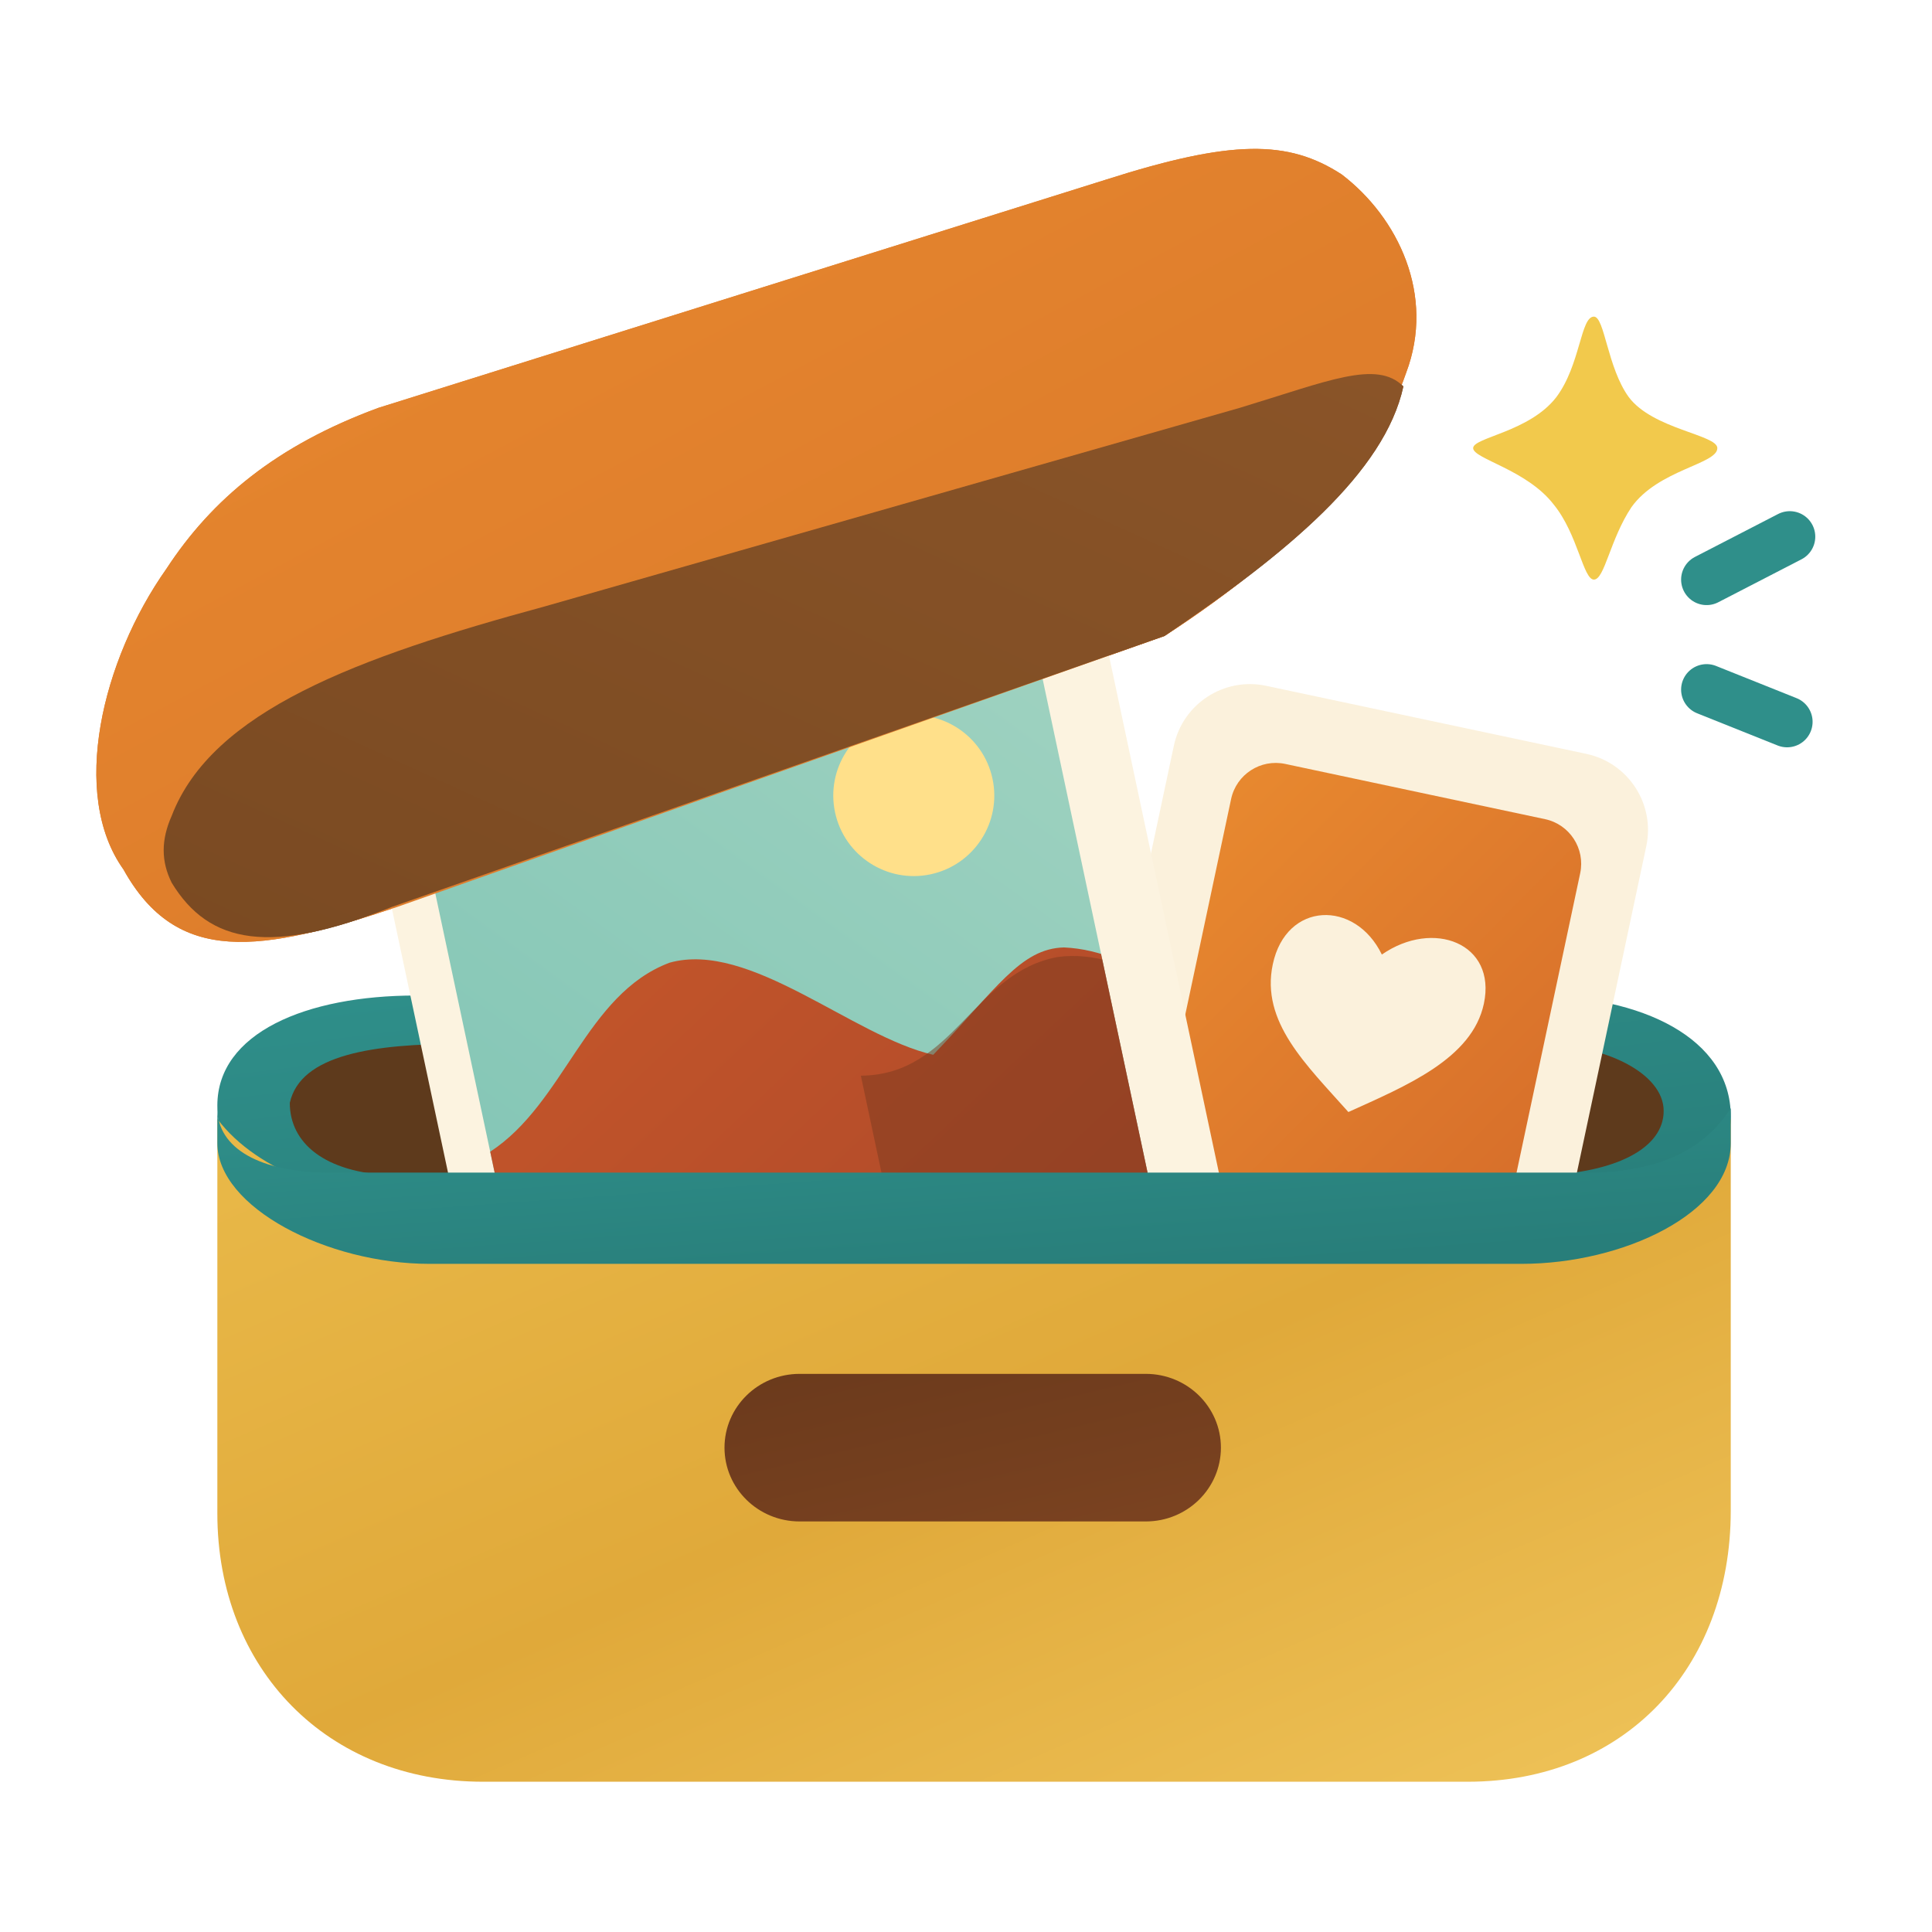
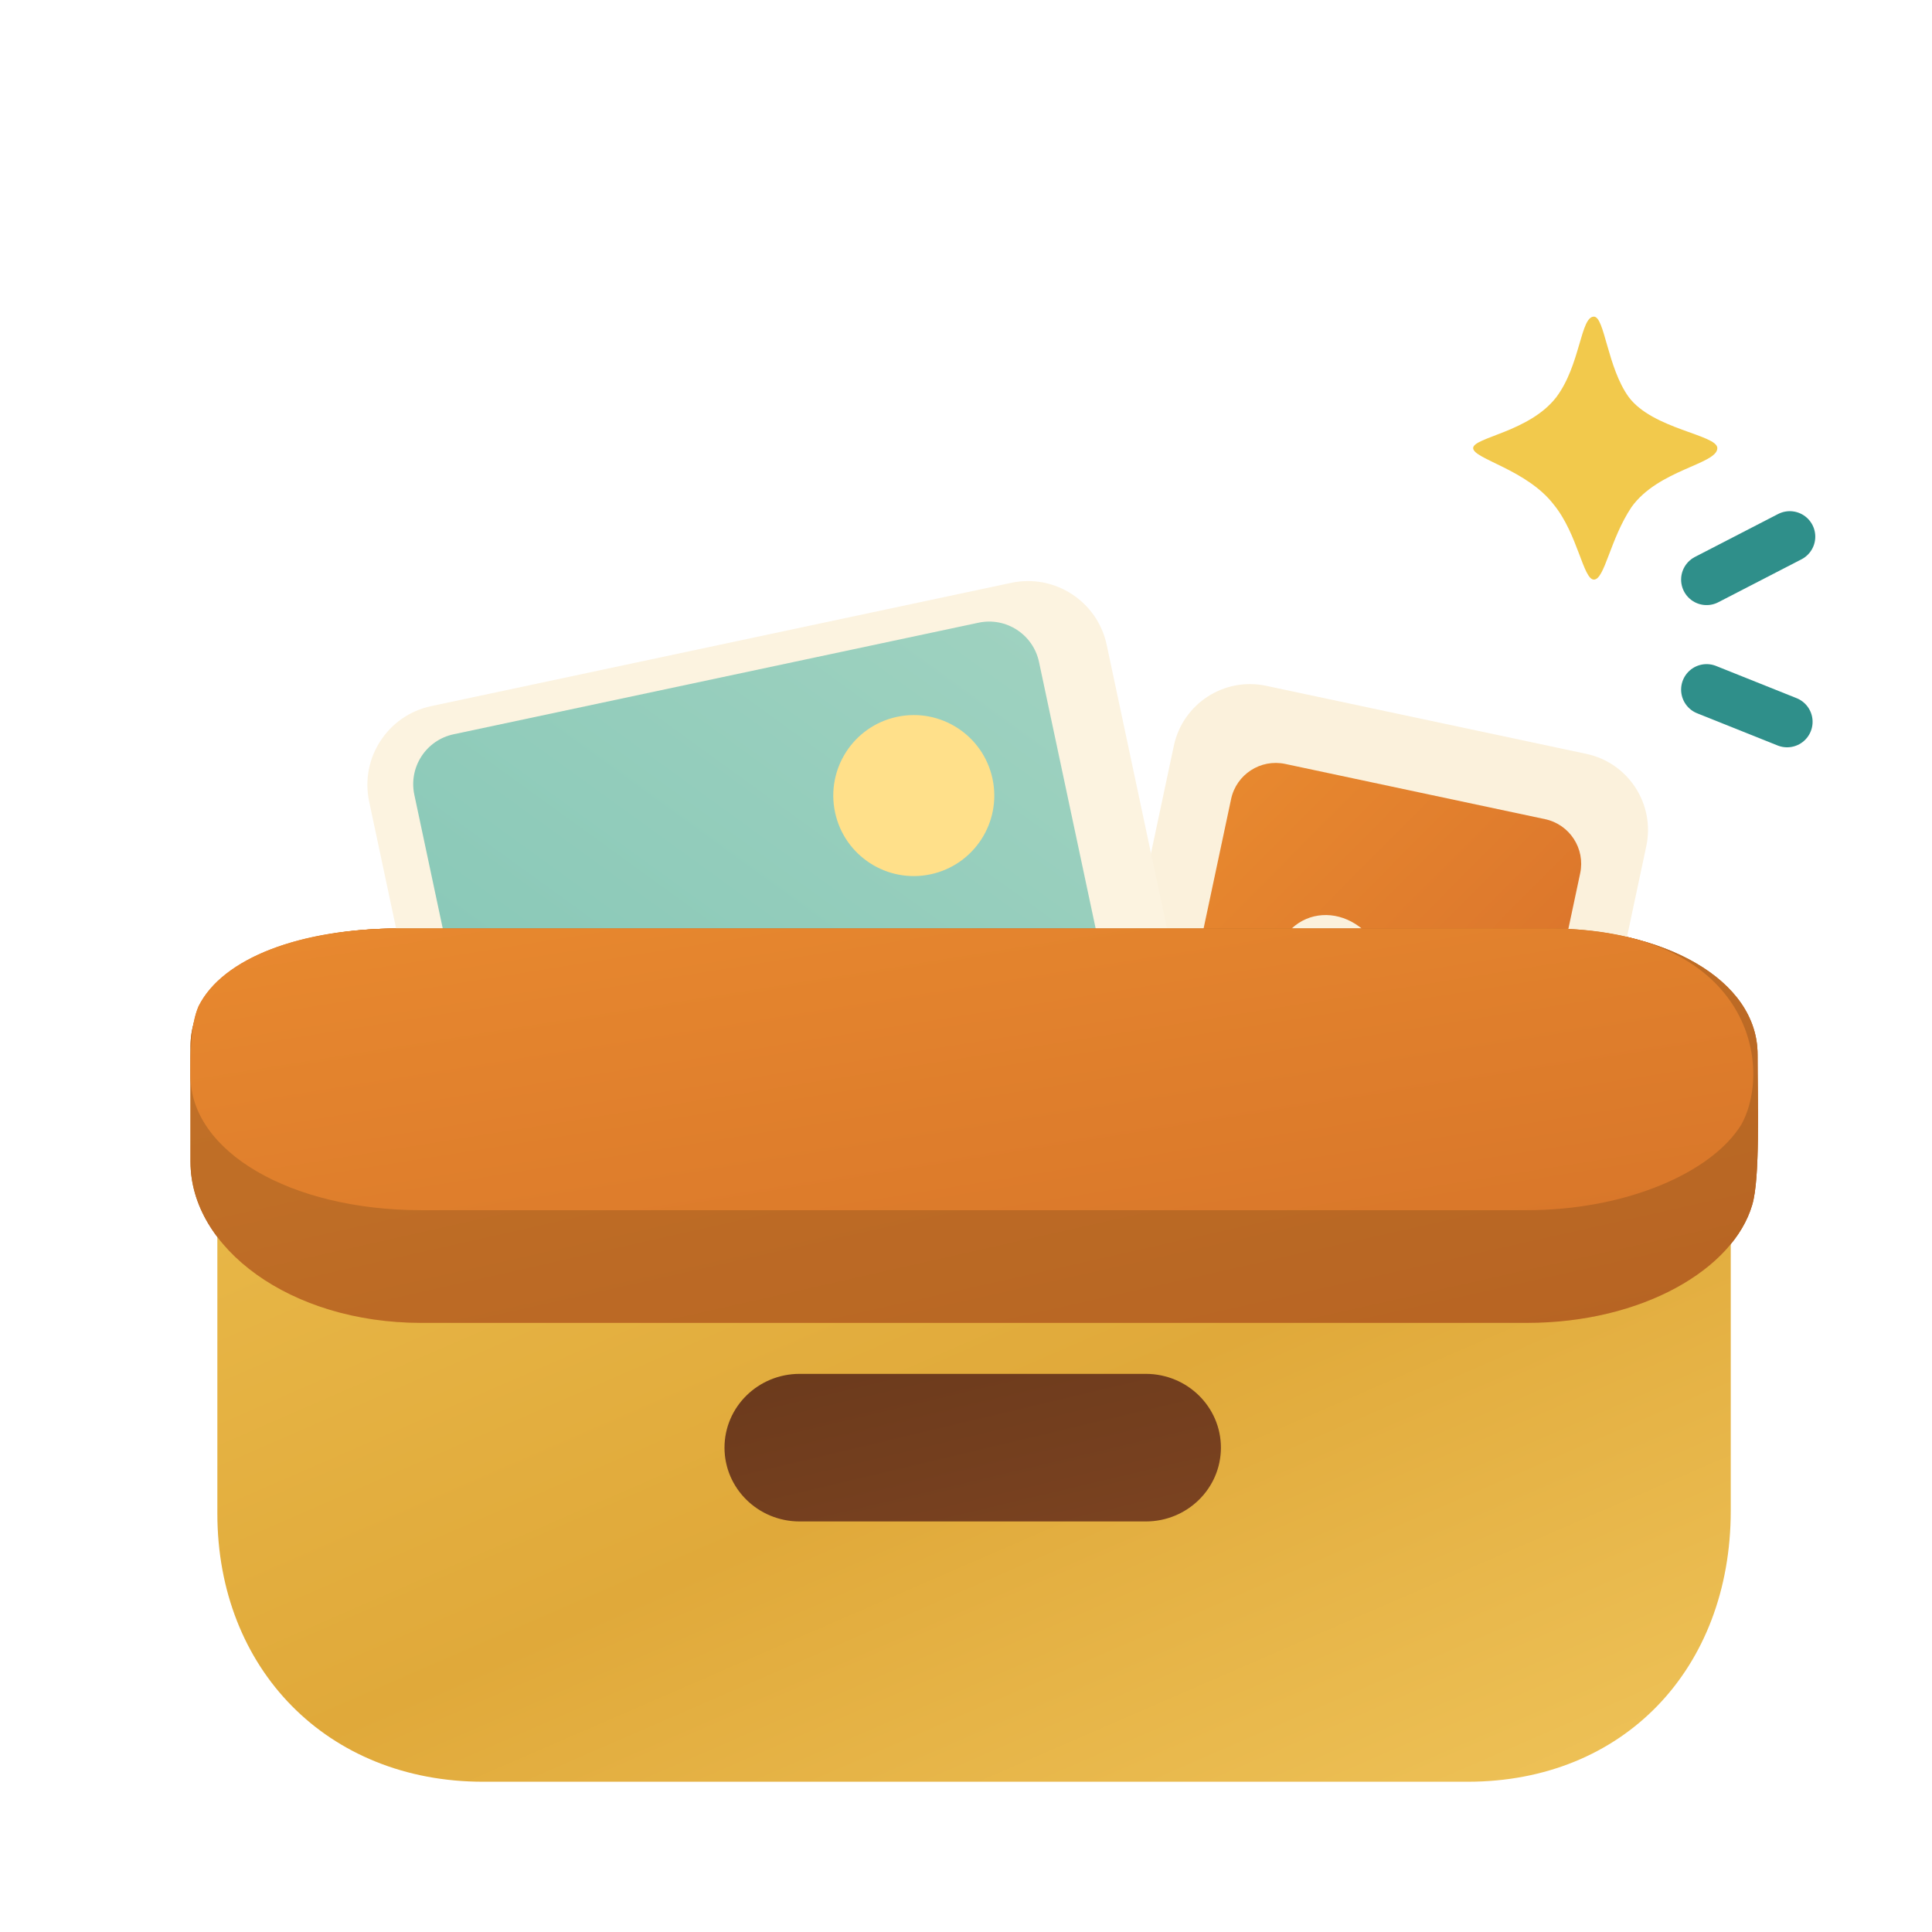
<svg xmlns="http://www.w3.org/2000/svg" viewBox="260 155 720 720" role="img" aria-label="Schuhkarton lädt">
  <defs>
    <linearGradient id="sk-lidTop" x1="0" y1="0" x2="0.9" y2="1">
      <stop stop-color="#e8892f" />
      <stop offset="1" stop-color="#d9772a" />
    </linearGradient>
    <linearGradient id="sk-lidInside" x1="0" y1="1" x2="1" y2="0">
      <stop stop-color="#7a4a22" />
      <stop offset="1" stop-color="#8a5428" />
    </linearGradient>
    <linearGradient id="sk-rim" x1="0" y1="0" x2="0.7" y2="1">
      <stop stop-color="#2f8f8a" />
      <stop offset="1" stop-color="#287e7a" />
    </linearGradient>
    <linearGradient id="sk-box" x1="0" y1="0" x2="1" y2="1">
      <stop stop-color="#e9b949" />
      <stop offset="0.5" stop-color="#e0a93a" />
      <stop offset="1" stop-color="#efc45a" />
    </linearGradient>
    <linearGradient id="sk-slot" x1="0" y1="0" x2="0.8" y2="1">
      <stop stop-color="#6b3a1c" />
      <stop offset="1" stop-color="#7a4220" />
    </linearGradient>
    <linearGradient id="sk-sky" x1="0" y1="1" x2="1" y2="0">
      <stop stop-color="#7fc4b4" />
      <stop offset="1" stop-color="#9fd2c0" />
    </linearGradient>
    <linearGradient id="sk-mountains" x1="0" y1="0" x2="1" y2="1">
      <stop stop-color="#c4562a" />
      <stop offset="1" stop-color="#a9462a" />
    </linearGradient>
    <linearGradient id="sk-heartBg" x1="0" y1="0" x2="1" y2="1">
      <stop stop-color="#e8892f" />
      <stop offset="1" stop-color="#d46a2a" />
    </linearGradient>
    <clipPath id="sk-scene">
      <rect x="429" y="405" width="238" height="260" rx="19" />
    </clipPath>
    <clipPath id="sk-inbox">
      <rect x="260" y="155" width="720" height="640" />
    </clipPath>
  </defs>
  <style>
-     .lid, .p1, .p2, .star, .rays { transform-box: fill-box; transform-origin: center; animation: 3.2s infinite both; }
-     .lid { animation-name: sk-lid; }
-     .lid-front { animation-name: sk-lid, sk-front; }
+     .p1, .p2, .star, .rays { transform-box: fill-box; transform-origin: center; animation: 3.2s infinite both; }
    .p1 { animation-name: sk-p1; }
    .p2 { animation-name: sk-p2; }
    .star { animation-name: sk-star; }
    .rays { animation-name: sk-rays; }
-     @keyframes sk-lid {
-       0%, 4% { transform: translate(82px, 172px) rotate(17.5deg) scale(1.13, 1); animation-timing-function: cubic-bezier(.2, .8, .3, 1.15); }
-       16%, 30% { transform: none; animation-timing-function: cubic-bezier(.5, 0, .4, 1); }
-       68%, 100% { transform: translate(82px, 172px) rotate(17.5deg) scale(1.13, 1); }
-     }
-     @keyframes sk-front { 0%, 6% { opacity: 1; } 7%, 62% { opacity: 0; } 63%, 100% { opacity: 1; } }
+     .lid-still { display: none; }
    @keyframes sk-p1 {
-       0%, 7% { transform: translateY(260px); animation-timing-function: cubic-bezier(.2, .8, .3, 1.2); }
-       20%, 36% { transform: none; animation-timing-function: ease-in; }
-       60%, 100% { transform: translateY(260px); }
+       0%, 9% { transform: translateY(260px); animation-timing-function: cubic-bezier(.2, .8, .3, 1.2); }
+       21%, 36% { transform: none; animation-timing-function: ease-in; }
+       56%, 100% { transform: translateY(260px); }
    }
    @keyframes sk-p2 {
-       0%, 10% { transform: translateY(240px); animation-timing-function: cubic-bezier(.2, .8, .3, 1.25); }
-       23%, 33% { transform: none; animation-timing-function: ease-in; }
-       57%, 100% { transform: translateY(240px); }
+       0%, 11% { transform: translateY(240px); animation-timing-function: cubic-bezier(.2, .8, .3, 1.25); }
+       24%, 33% { transform: none; animation-timing-function: ease-in; }
+       53%, 100% { transform: translateY(240px); }
    }
    @keyframes sk-star {
      0%, 17% { transform: scale(0) rotate(-90deg); opacity: 0; animation-timing-function: cubic-bezier(.2, .8, .3, 1.4); }
      26%, 34% { transform: none; opacity: 1; }
      44%, 100% { transform: scale(0) rotate(45deg); opacity: 0; }
    }
    @keyframes sk-rays {
      0%, 22% { transform: scale(.2); opacity: 0; animation-timing-function: ease-out; }
      29%, 34% { transform: none; opacity: 1; }
      42%, 100% { transform: scale(.2); opacity: 0; }
    }
-     @media (prefers-reduced-motion: reduce) { .lid, .p1, .p2, .star, .rays { animation: none; } .lid-front { display: none; } }
+     @media (prefers-reduced-motion: reduce) {
+       .p1, .p2, .star, .rays { animation: none; }
+       .lid-move { display: none; }
+       .lid-still { display: inline; }
+     }
  </style>
-   <g class="lid">
+   <g class="lid-still">
    <path fill="url(#sk-lidTop)" d="M306 479C286 451 298 401 322 367C339 341 363 321 401 307L672 222C719 207 740 207 760 220C781 236 795 265 784 294C773 326 745 359 694 392L408 493C357 510 326 515 306 479Z" />
    <path fill="url(#sk-lidInside)" d="M324 459C339 420 393 400 463 381L722 307C755 297 773 289 783 299C776 331 740 361 694 392L406 493C361 511 338 507 324 484C320 476 320 468 324 459Z" />
+   </g>
+   <g class="lid-move">
+     <g>
+       <animate attributeName="display" dur="3.2s" repeatCount="indefinite" calcMode="discrete" keyTimes="0;0.1;0.52" values="none;inline;none" />
+       <g id="sk-lidMove">
+         <path fill="url(#sk-lidTop)" d="M331 545C331 560 331 574 331 588C331 620 368 648 417 648C554.3 648 691.7 648 829 648C872 648 906 628 913 604C916 594 915 566 915 548C915 520 880 501 837 501C694.3 501 551.7 501 409 501C366 501 331 517 331 545Z">
+           <animate attributeName="d" dur="3.2s" repeatCount="indefinite" calcMode="spline" keyTimes="0;0.04;0.1;0.19;0.31;0.52;0.66;1" keySplines="0 0 1 1;.4 0 1 .8;0 .3 .3 1;0 0 1 1;.45 0 .8 .55;.2 .45 .4 1;0 0 1 1" values="M331 545C331 560 331 574 331 588C331 620 368 648 417 648C554.3 648 691.7 648 829 648C872 648 906 628 913 604C916 594 915 566 915 548C915 520 880 501 837 501C694.3 501 551.7 501 409 501C366 501 331 517 331 545Z;M331 545C331 560 331 574 331 588C331 620 368 648 417 648C554.3 648 691.7 648 829 648C872 648 906 628 913 604C916 594 915 566 915 548C915 520 880 501 837 501C694.3 501 551.7 501 409 501C366 501 331 517 331 545Z;M331 503.6C331 505.4 331 507.1 331 508.8C331 512.6 368 516 417 516C554.3 516 691.7 516 829 516C872 516 906 513.6 913 510.7C916 509.5 915 506.2 915 504C915 500.6 880 498.4 837 498.4C694.3 498.4 551.7 498.4 409 498.4C366 498.4 331 500.3 331 503.6Z;M306 479C286 451 298 401 322 367C339 341 363 321 401 307C491.3 278.7 581.7 250.3 672 222C719 207 740 207 760 220C781 236 795 265 784 294C773 326 745 359 694 392C598.7 425.7 503.3 459.3 408 493C357 510 326 515 306 479Z;M306 479C286 451 298 401 322 367C339 341 363 321 401 307C491.3 278.7 581.7 250.3 672 222C719 207 740 207 760 220C781 236 795 265 784 294C773 326 745 359 694 392C598.7 425.7 503.3 459.3 408 493C357 510 326 515 306 479Z;M331 503.6C331 505.4 331 507.1 331 508.8C331 512.6 368 516 417 516C554.3 516 691.7 516 829 516C872 516 906 513.6 913 510.7C916 509.5 915 506.2 915 504C915 500.6 880 498.4 837 498.4C694.3 498.4 551.7 498.4 409 498.4C366 498.4 331 500.3 331 503.6Z;M331 545C331 560 331 574 331 588C331 620 368 648 417 648C554.3 648 691.7 648 829 648C872 648 906 628 913 604C916 594 915 566 915 548C915 520 880 501 837 501C694.3 501 551.7 501 409 501C366 501 331 517 331 545Z;M331 545C331 560 331 574 331 588C331 620 368 648 417 648C554.3 648 691.7 648 829 648C872 648 906 628 913 604C916 594 915 566 915 548C915 520 880 501 837 501C694.3 501 551.7 501 409 501C366 501 331 517 331 545Z" />
+         </path>
+         <path fill="#000" opacity=".16" d="M331 545C331 560 331 574 331 588C331 620 368 648 417 648C554.3 648 691.7 648 829 648C872 648 906 628 913 604C916 594 915 566 915 548C915 520 880 501 837 501C694.3 501 551.7 501 409 501C366 501 331 517 331 545Z">
+           <animate attributeName="d" dur="3.2s" repeatCount="indefinite" calcMode="spline" keyTimes="0;0.04;0.1;0.19;0.31;0.52;0.66;1" keySplines="0 0 1 1;.4 0 1 .8;0 .3 .3 1;0 0 1 1;.45 0 .8 .55;.2 .45 .4 1;0 0 1 1" values="M331 545C331 560 331 574 331 588C331 620 368 648 417 648C554.3 648 691.7 648 829 648C872 648 906 628 913 604C916 594 915 566 915 548C915 520 880 501 837 501C694.3 501 551.7 501 409 501C366 501 331 517 331 545Z;M331 545C331 560 331 574 331 588C331 620 368 648 417 648C554.3 648 691.7 648 829 648C872 648 906 628 913 604C916 594 915 566 915 548C915 520 880 501 837 501C694.3 501 551.7 501 409 501C366 501 331 517 331 545Z;M331 503.6C331 505.4 331 507.1 331 508.8C331 512.6 368 516 417 516C554.3 516 691.7 516 829 516C872 516 906 513.6 913 510.7C916 509.5 915 506.2 915 504C915 500.6 880 498.4 837 498.4C694.3 498.4 551.7 498.4 409 498.4C366 498.4 331 500.3 331 503.6Z;M306 479C286 451 298 401 322 367C339 341 363 321 401 307C491.3 278.7 581.7 250.3 672 222C719 207 740 207 760 220C781 236 795 265 784 294C773 326 745 359 694 392C598.7 425.7 503.3 459.3 408 493C357 510 326 515 306 479Z;M306 479C286 451 298 401 322 367C339 341 363 321 401 307C491.3 278.7 581.7 250.3 672 222C719 207 740 207 760 220C781 236 795 265 784 294C773 326 745 359 694 392C598.7 425.7 503.3 459.3 408 493C357 510 326 515 306 479Z;M331 503.6C331 505.4 331 507.1 331 508.8C331 512.6 368 516 417 516C554.3 516 691.7 516 829 516C872 516 906 513.6 913 510.7C916 509.5 915 506.2 915 504C915 500.6 880 498.4 837 498.4C694.3 498.4 551.7 498.4 409 498.4C366 498.4 331 500.3 331 503.6Z;M331 545C331 560 331 574 331 588C331 620 368 648 417 648C554.3 648 691.7 648 829 648C872 648 906 628 913 604C916 594 915 566 915 548C915 520 880 501 837 501C694.3 501 551.7 501 409 501C366 501 331 517 331 545Z;M331 545C331 560 331 574 331 588C331 620 368 648 417 648C554.3 648 691.7 648 829 648C872 648 906 628 913 604C916 594 915 566 915 548C915 520 880 501 837 501C694.3 501 551.7 501 409 501C366 501 331 517 331 545Z" />
+           <animate attributeName="opacity" dur="3.2s" repeatCount="indefinite" keyTimes="0;0.1;0.19;0.31;0.52;1" values=".16;.16;0;0;.16;.16" />
+         </path>
+         <path fill="url(#sk-lidTop)" d="M331 556C331 584 368 606 417 606C554.3 606 691.7 606 829 606C866 606 898 592 909 574C921 552 912 501 837 501C694.3 501 551.7 501 409 501C372 501 343 512 334 530C331 537 331 547 331 556Z">
+           <animate attributeName="d" dur="3.2s" repeatCount="indefinite" calcMode="spline" keyTimes="0;0.04;0.1;0.19;0.31;0.52;0.66;1" keySplines="0 0 1 1;.4 0 1 .8;0 .3 .3 1;0 0 1 1;.45 0 .8 .55;.2 .45 .4 1;0 0 1 1" values="M331 556C331 584 368 606 417 606C554.3 606 691.7 606 829 606C866 606 898 592 909 574C921 552 912 501 837 501C694.3 501 551.7 501 409 501C372 501 343 512 334 530C331 537 331 547 331 556Z;M331 556C331 584 368 606 417 606C554.3 606 691.7 606 829 606C866 606 898 592 909 574C921 552 912 501 837 501C694.3 501 551.7 501 409 501C372 501 343 512 334 530C331 537 331 547 331 556Z;M331 499.7C331 500.6 368 501.2 417 501.2C554.3 501.2 691.7 501.2 829 501.2C866 501.2 898 500.8 909 500.3C921 499.6 912 498.1 837 498.1C694.3 498.1 551.7 498.1 409 498.1C372 498.1 343 498.4 334 499C331 499.2 331 499.5 331 499.7Z;M324 459C339 420 393 400 463 381C549.3 356.3 635.7 331.7 722 307C755 297 773 289 783 299C776 331 740 361 694 392C598 425.7 502 459.3 406 493C361 511 338 507 324 484C320 476 320 468 324 459Z;M324 459C339 420 393 400 463 381C549.3 356.3 635.7 331.7 722 307C755 297 773 289 783 299C776 331 740 361 694 392C598 425.7 502 459.3 406 493C361 511 338 507 324 484C320 476 320 468 324 459Z;M331 499.7C331 500.6 368 501.2 417 501.2C554.3 501.2 691.7 501.2 829 501.2C866 501.2 898 500.8 909 500.3C921 499.6 912 498.1 837 498.1C694.3 498.1 551.7 498.1 409 498.1C372 498.1 343 498.4 334 499C331 499.2 331 499.5 331 499.7Z;M331 556C331 584 368 606 417 606C554.3 606 691.7 606 829 606C866 606 898 592 909 574C921 552 912 501 837 501C694.3 501 551.7 501 409 501C372 501 343 512 334 530C331 537 331 547 331 556Z;M331 556C331 584 368 606 417 606C554.3 606 691.7 606 829 606C866 606 898 592 909 574C921 552 912 501 837 501C694.3 501 551.7 501 409 501C372 501 343 512 334 530C331 537 331 547 331 556Z" />
+           <animate attributeName="visibility" dur="3.2s" repeatCount="indefinite" calcMode="discrete" keyTimes="0;0.1;0.52" values="visible;hidden;visible" />
+         </path>
+         <path fill="url(#sk-lidInside)" d="M331 556C331 584 368 606 417 606C554.3 606 691.7 606 829 606C866 606 898 592 909 574C921 552 912 501 837 501C694.3 501 551.7 501 409 501C372 501 343 512 334 530C331 537 331 547 331 556Z" visibility="hidden">
+           <animate attributeName="d" dur="3.2s" repeatCount="indefinite" calcMode="spline" keyTimes="0;0.04;0.1;0.19;0.31;0.52;0.66;1" keySplines="0 0 1 1;.4 0 1 .8;0 .3 .3 1;0 0 1 1;.45 0 .8 .55;.2 .45 .4 1;0 0 1 1" values="M331 556C331 584 368 606 417 606C554.3 606 691.7 606 829 606C866 606 898 592 909 574C921 552 912 501 837 501C694.3 501 551.7 501 409 501C372 501 343 512 334 530C331 537 331 547 331 556Z;M331 556C331 584 368 606 417 606C554.3 606 691.7 606 829 606C866 606 898 592 909 574C921 552 912 501 837 501C694.3 501 551.7 501 409 501C372 501 343 512 334 530C331 537 331 547 331 556Z;M331 499.7C331 500.6 368 501.2 417 501.2C554.3 501.2 691.7 501.2 829 501.2C866 501.2 898 500.8 909 500.3C921 499.6 912 498.1 837 498.1C694.3 498.1 551.7 498.1 409 498.1C372 498.1 343 498.4 334 499C331 499.2 331 499.5 331 499.7Z;M324 459C339 420 393 400 463 381C549.3 356.3 635.7 331.7 722 307C755 297 773 289 783 299C776 331 740 361 694 392C598 425.7 502 459.3 406 493C361 511 338 507 324 484C320 476 320 468 324 459Z;M324 459C339 420 393 400 463 381C549.3 356.3 635.7 331.7 722 307C755 297 773 289 783 299C776 331 740 361 694 392C598 425.7 502 459.3 406 493C361 511 338 507 324 484C320 476 320 468 324 459Z;M331 499.7C331 500.6 368 501.2 417 501.2C554.3 501.2 691.7 501.2 829 501.2C866 501.2 898 500.8 909 500.3C921 499.6 912 498.1 837 498.1C694.3 498.1 551.7 498.1 409 498.1C372 498.1 343 498.4 334 499C331 499.2 331 499.5 331 499.7Z;M331 556C331 584 368 606 417 606C554.3 606 691.7 606 829 606C866 606 898 592 909 574C921 552 912 501 837 501C694.3 501 551.7 501 409 501C372 501 343 512 334 530C331 537 331 547 331 556Z;M331 556C331 584 368 606 417 606C554.3 606 691.7 606 829 606C866 606 898 592 909 574C921 552 912 501 837 501C694.3 501 551.7 501 409 501C372 501 343 512 334 530C331 537 331 547 331 556Z" />
+           <animate attributeName="visibility" dur="3.2s" repeatCount="indefinite" calcMode="discrete" keyTimes="0;0.1;0.52" values="hidden;visible;hidden" />
+         </path>
+       </g>
+     </g>
  </g>
  <path fill="url(#sk-rim)" d="M341 567C341 540 374 526 415 526H831C872 526 905 542 905 571C905 598 870 626 823 626H423C376 626 341 599 341 567Z" />
  <path fill="#5e3a1c" d="M368 566C372 548 399 544 432 544H833C858 544 880 555 880 569C880 583 862 592 835 593H406C381 592 368 581 368 566Z" />
  <g clip-path="url(#sk-inbox)">
    <g class="p2">
      <g transform="rotate(12 771 515)">
        <rect x="682" y="421" width="180" height="255" rx="29" fill="#fbf1dc" />
        <rect x="707" y="448" width="133" height="208" rx="17" fill="url(#sk-heartBg)" />
        <path fill="#fbf1dc" d="M774 510C760 492 735 498 735 522C735 544 755 556 774 570C793 556 815 541 815 520C815 497 790 493 774 510Z" />
      </g>
    </g>
    <g class="p1">
      <g transform="rotate(-12 551 507)">
        <rect x="412" y="393" width="281" height="307" rx="30" fill="#fcf3e0" />
        <g clip-path="url(#sk-scene)">
          <rect x="429" y="405" width="238" height="260" rx="19" fill="url(#sk-sky)" />
          <circle cx="611" cy="463" r="30" fill="#ffe08a" />
          <path fill="url(#sk-mountains)" d="M429 560C460 548 476 510 509 505C540 503 570 546 598 559C626 540 638 527 654 530C681 537 696 564 712 572L712 678H429Z" />
          <path fill="#7a3a1e" opacity="0.5" d="M570 561C604 568 619 532 651 533C678 535 699 564 712 576V678H570Z" />
        </g>
      </g>
    </g>
  </g>
  <path fill="url(#sk-box)" d="M341 572C356 592 388 603 419 603H827C862 603 891 589 905 572V718C905 777 865 819 807 819H440C382 819 341 777 341 719Z" />
  <path fill="url(#sk-rim)" d="M341 568C341 583 357 592 383 592H855C881 591 896 582 905 568V581C905 607 865 626 827 626H420C382 626 341 605 341 581Z" />
  <rect x="530" y="667" width="185" height="55" rx="28" fill="url(#sk-slot)" />
  <path class="star" fill="#f2c94c" d="M854 273C858 273 859 292 867 303C876 315 900 317 900 322C900 328 878 330 868 344C860 356 858 371 854 371C850 371 848 354 839 343C829 330 809 326 809 322C809 318 830 316 840 303C849 291 849 273 854 273Z" />
  <path class="rays" d="M896 371L927 355M896 412L926 424" fill="none" stroke="#2f8f8a" stroke-width="19" stroke-linecap="round" />
-   <g class="lid lid-front">
-     <path fill="url(#sk-lidTop)" d="M306 479C286 451 298 401 322 367C339 341 363 321 401 307L672 222C719 207 740 207 760 220C781 236 795 265 784 294C773 326 745 359 694 392L408 493C357 510 326 515 306 479Z" />
-     <path fill="url(#sk-lidInside)" d="M324 459C339 420 393 400 463 381L722 307C755 297 773 289 783 299C776 331 740 361 694 392L406 493C361 511 338 507 324 484C320 476 320 468 324 459Z" />
+   <g class="lid-move">
+     <g>
+       <animate attributeName="display" dur="3.2s" repeatCount="indefinite" calcMode="discrete" keyTimes="0;0.1;0.52" values="inline;none;inline" />
+       <use href="#sk-lidMove" />
+     </g>
  </g>
</svg>
